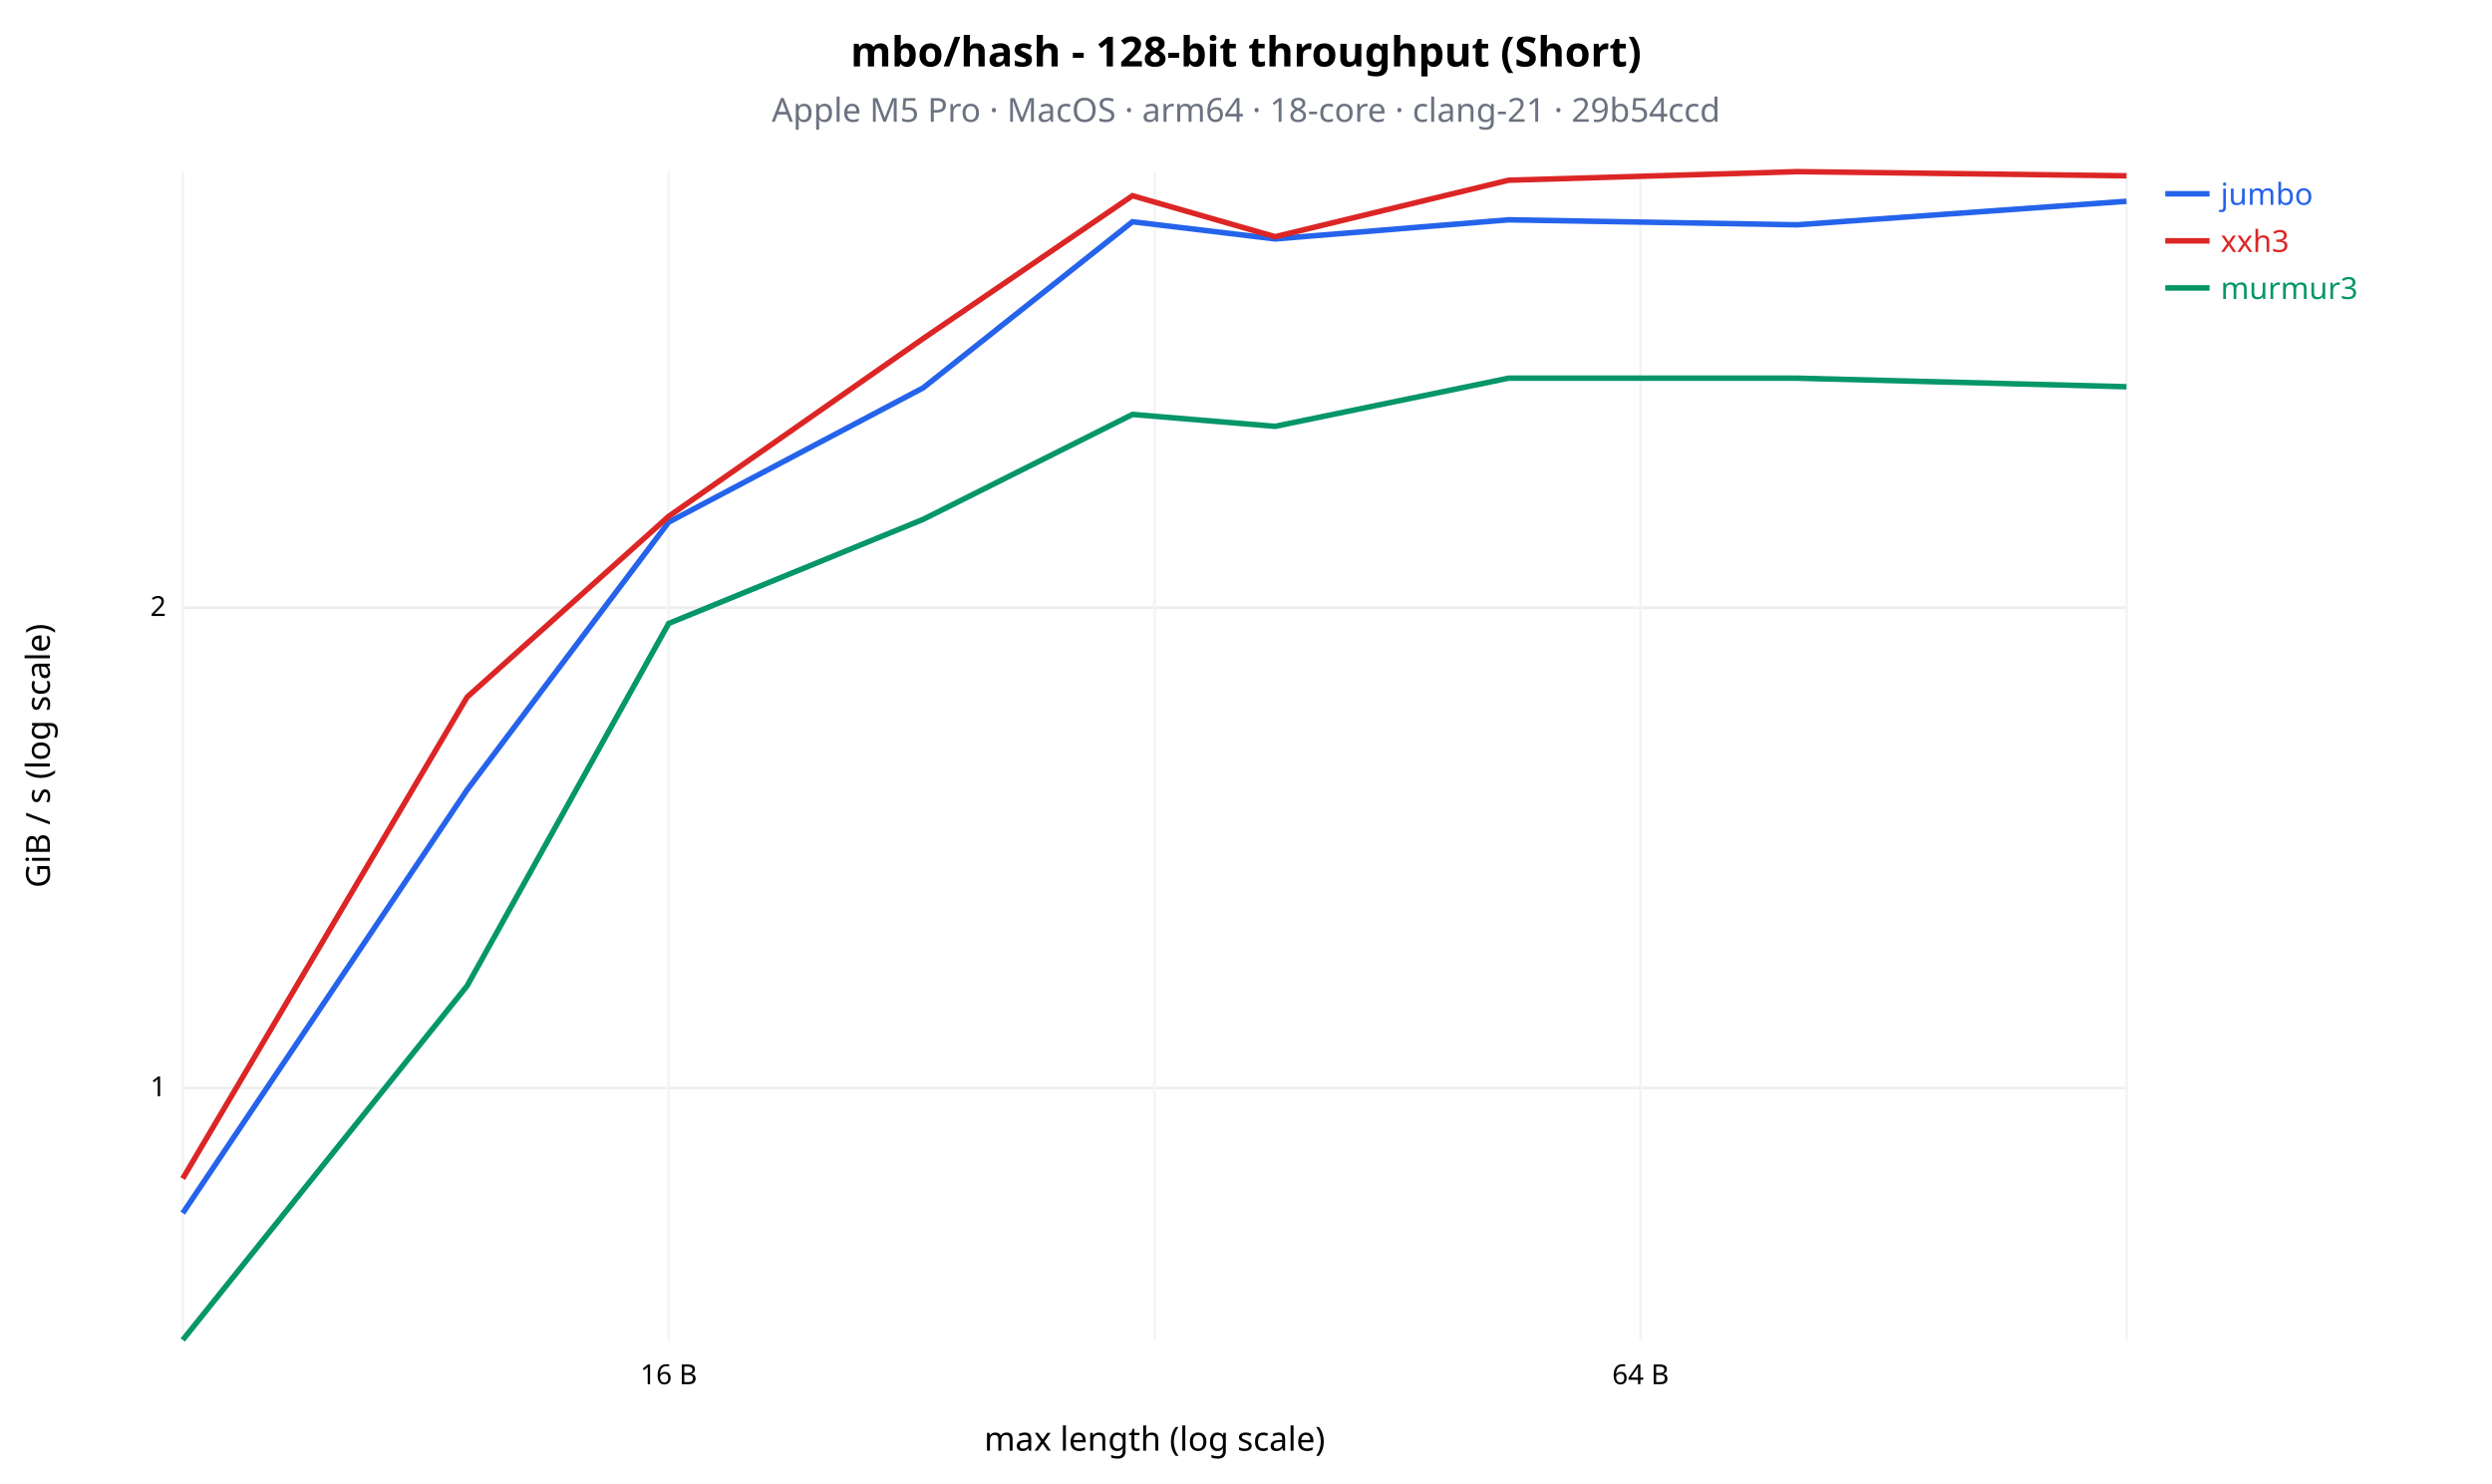
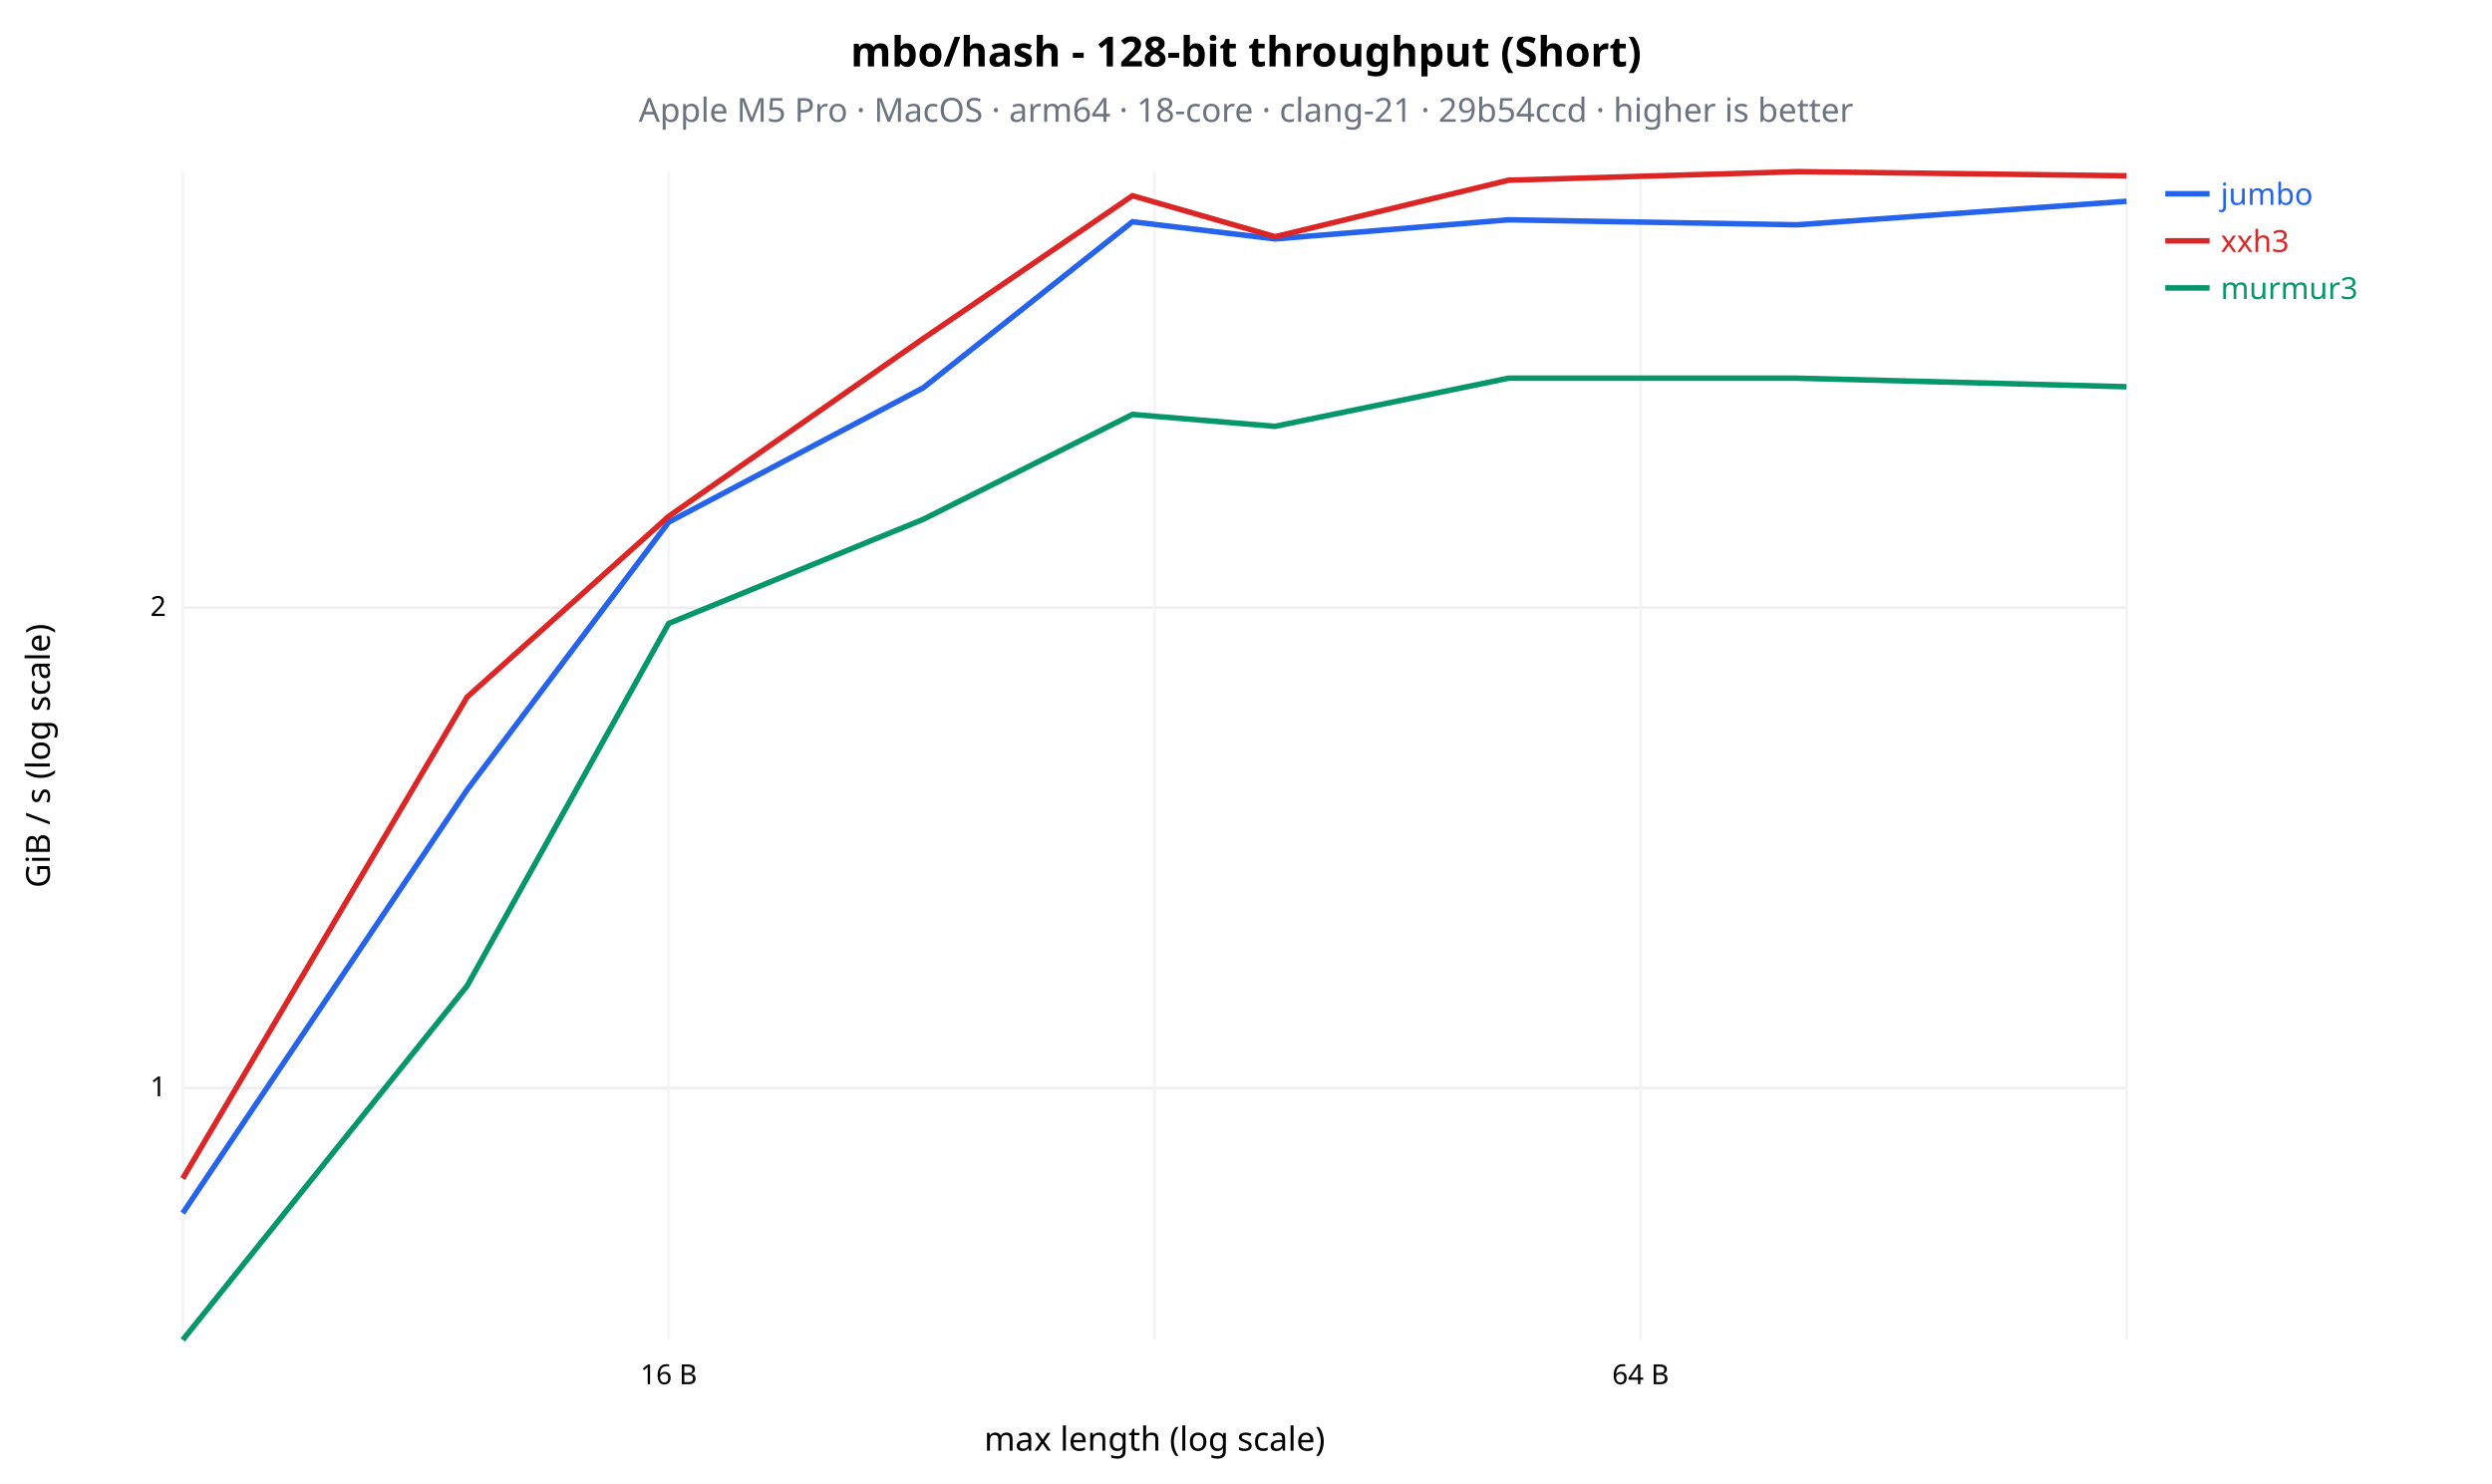
<svg xmlns="http://www.w3.org/2000/svg" width="900" height="536" font-family="sans-serif">
  <rect width="900" height="536" fill="white" />
  <text x="450" y="24" font-size="15" font-weight="bold" text-anchor="middle">mbo/hash - 128-bit throughput (Short)</text>
-   <text x="450" y="44" font-size="12" fill="#6b7280" text-anchor="middle">Apple M5 Pro · MacOS · arm64 · 18-core · clang-21 · 29b54ccd</text>
+   <text x="450" y="44" font-size="12" fill="#6b7280" text-anchor="middle">Apple M5 Pro · MacOS · arm64 · 18-core · clang-21 · 29b54ccd · higher is better</text>
  <line x1="66" y1="393.0" x2="768.0" y2="393.0" stroke="#eee" />
  <text x="60" y="396.0" font-size="10" text-anchor="end">1</text>
  <line x1="66" y1="219.5" x2="768.0" y2="219.5" stroke="#eee" />
  <text x="60" y="222.5" font-size="10" text-anchor="end">2</text>
  <line x1="66.0" y1="62" x2="66.0" y2="484.0" stroke="#f3f4f6" />
  <line x1="241.5" y1="62" x2="241.5" y2="484.0" stroke="#f3f4f6" />
  <text x="241.5" y="500.0" font-size="10" text-anchor="middle">16 B</text>
  <line x1="417.0" y1="62" x2="417.0" y2="484.0" stroke="#f3f4f6" />
  <line x1="592.5" y1="62" x2="592.5" y2="484.0" stroke="#f3f4f6" />
  <text x="592.5" y="500.0" font-size="10" text-anchor="middle">64 B</text>
  <line x1="768.0" y1="62" x2="768.0" y2="484.0" stroke="#f3f4f6" />
  <text x="417" y="524" font-size="12" text-anchor="middle">max length (log scale)</text>
  <text x="18" y="273" font-size="12" transform="rotate(-90 18 273)" text-anchor="middle">GiB / s (log scale)</text>
  <polyline points="66.0,438.2 168.7,285.3 241.5,188.6 333.4,140.1 409.0,80.1 460.5,86.3 544.8,79.4 649.0,81.2 768.0,72.7" fill="none" stroke="#2563eb" stroke-width="2" />
  <line x1="782.0" y1="70.0" x2="798.0" y2="70.0" stroke="#2563eb" stroke-width="2" />
  <text x="802.0" y="74.0" font-size="11" fill="#2563eb">jumbo</text>
  <polyline points="66.0,425.7 168.7,251.8 241.5,186.5 333.4,122.3 409.0,70.7 460.5,85.5 544.8,65.1 649.0,62.0 768.0,63.5" fill="none" stroke="#dc2626" stroke-width="2" />
  <line x1="782.0" y1="87.0" x2="798.0" y2="87.0" stroke="#dc2626" stroke-width="2" />
  <text x="802.0" y="91.0" font-size="11" fill="#dc2626">xxh3</text>
  <polyline points="66.0,484.0 168.7,356.1 241.5,225.2 333.4,187.6 409.0,149.7 460.5,154.0 544.8,136.6 649.0,136.6 768.0,139.7" fill="none" stroke="#059669" stroke-width="2" />
  <line x1="782.0" y1="104.0" x2="798.0" y2="104.0" stroke="#059669" stroke-width="2" />
  <text x="802.0" y="108.0" font-size="11" fill="#059669">murmur3</text>
</svg>
